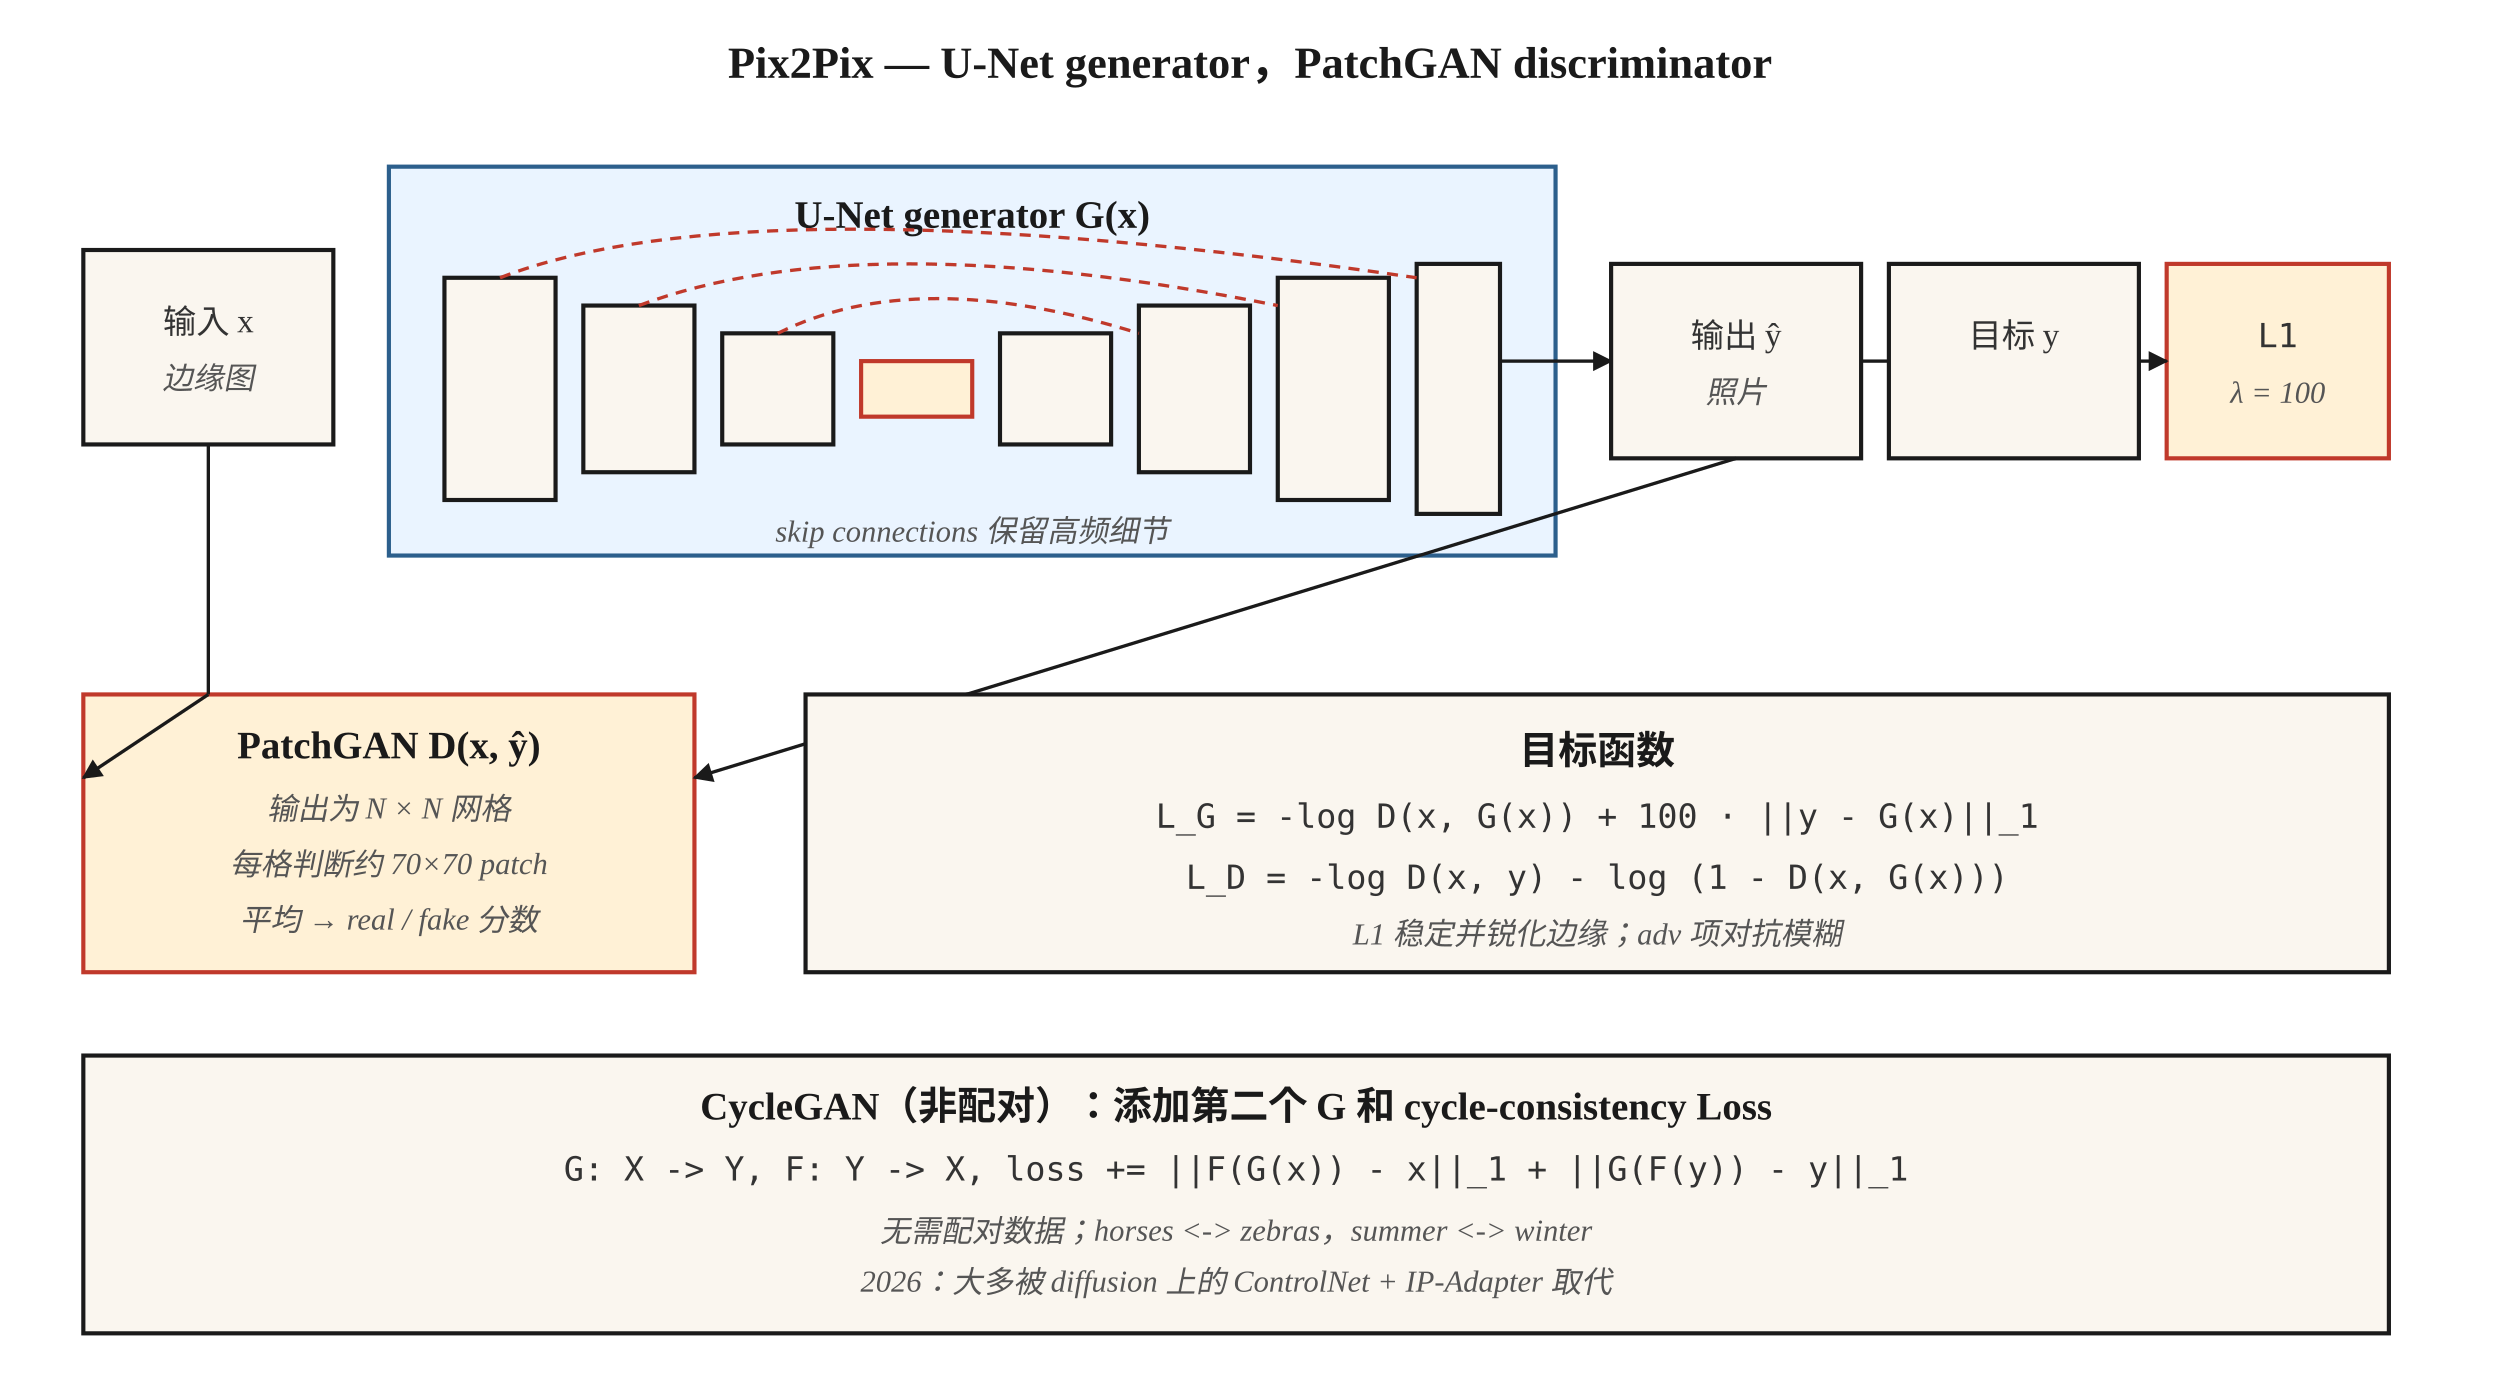
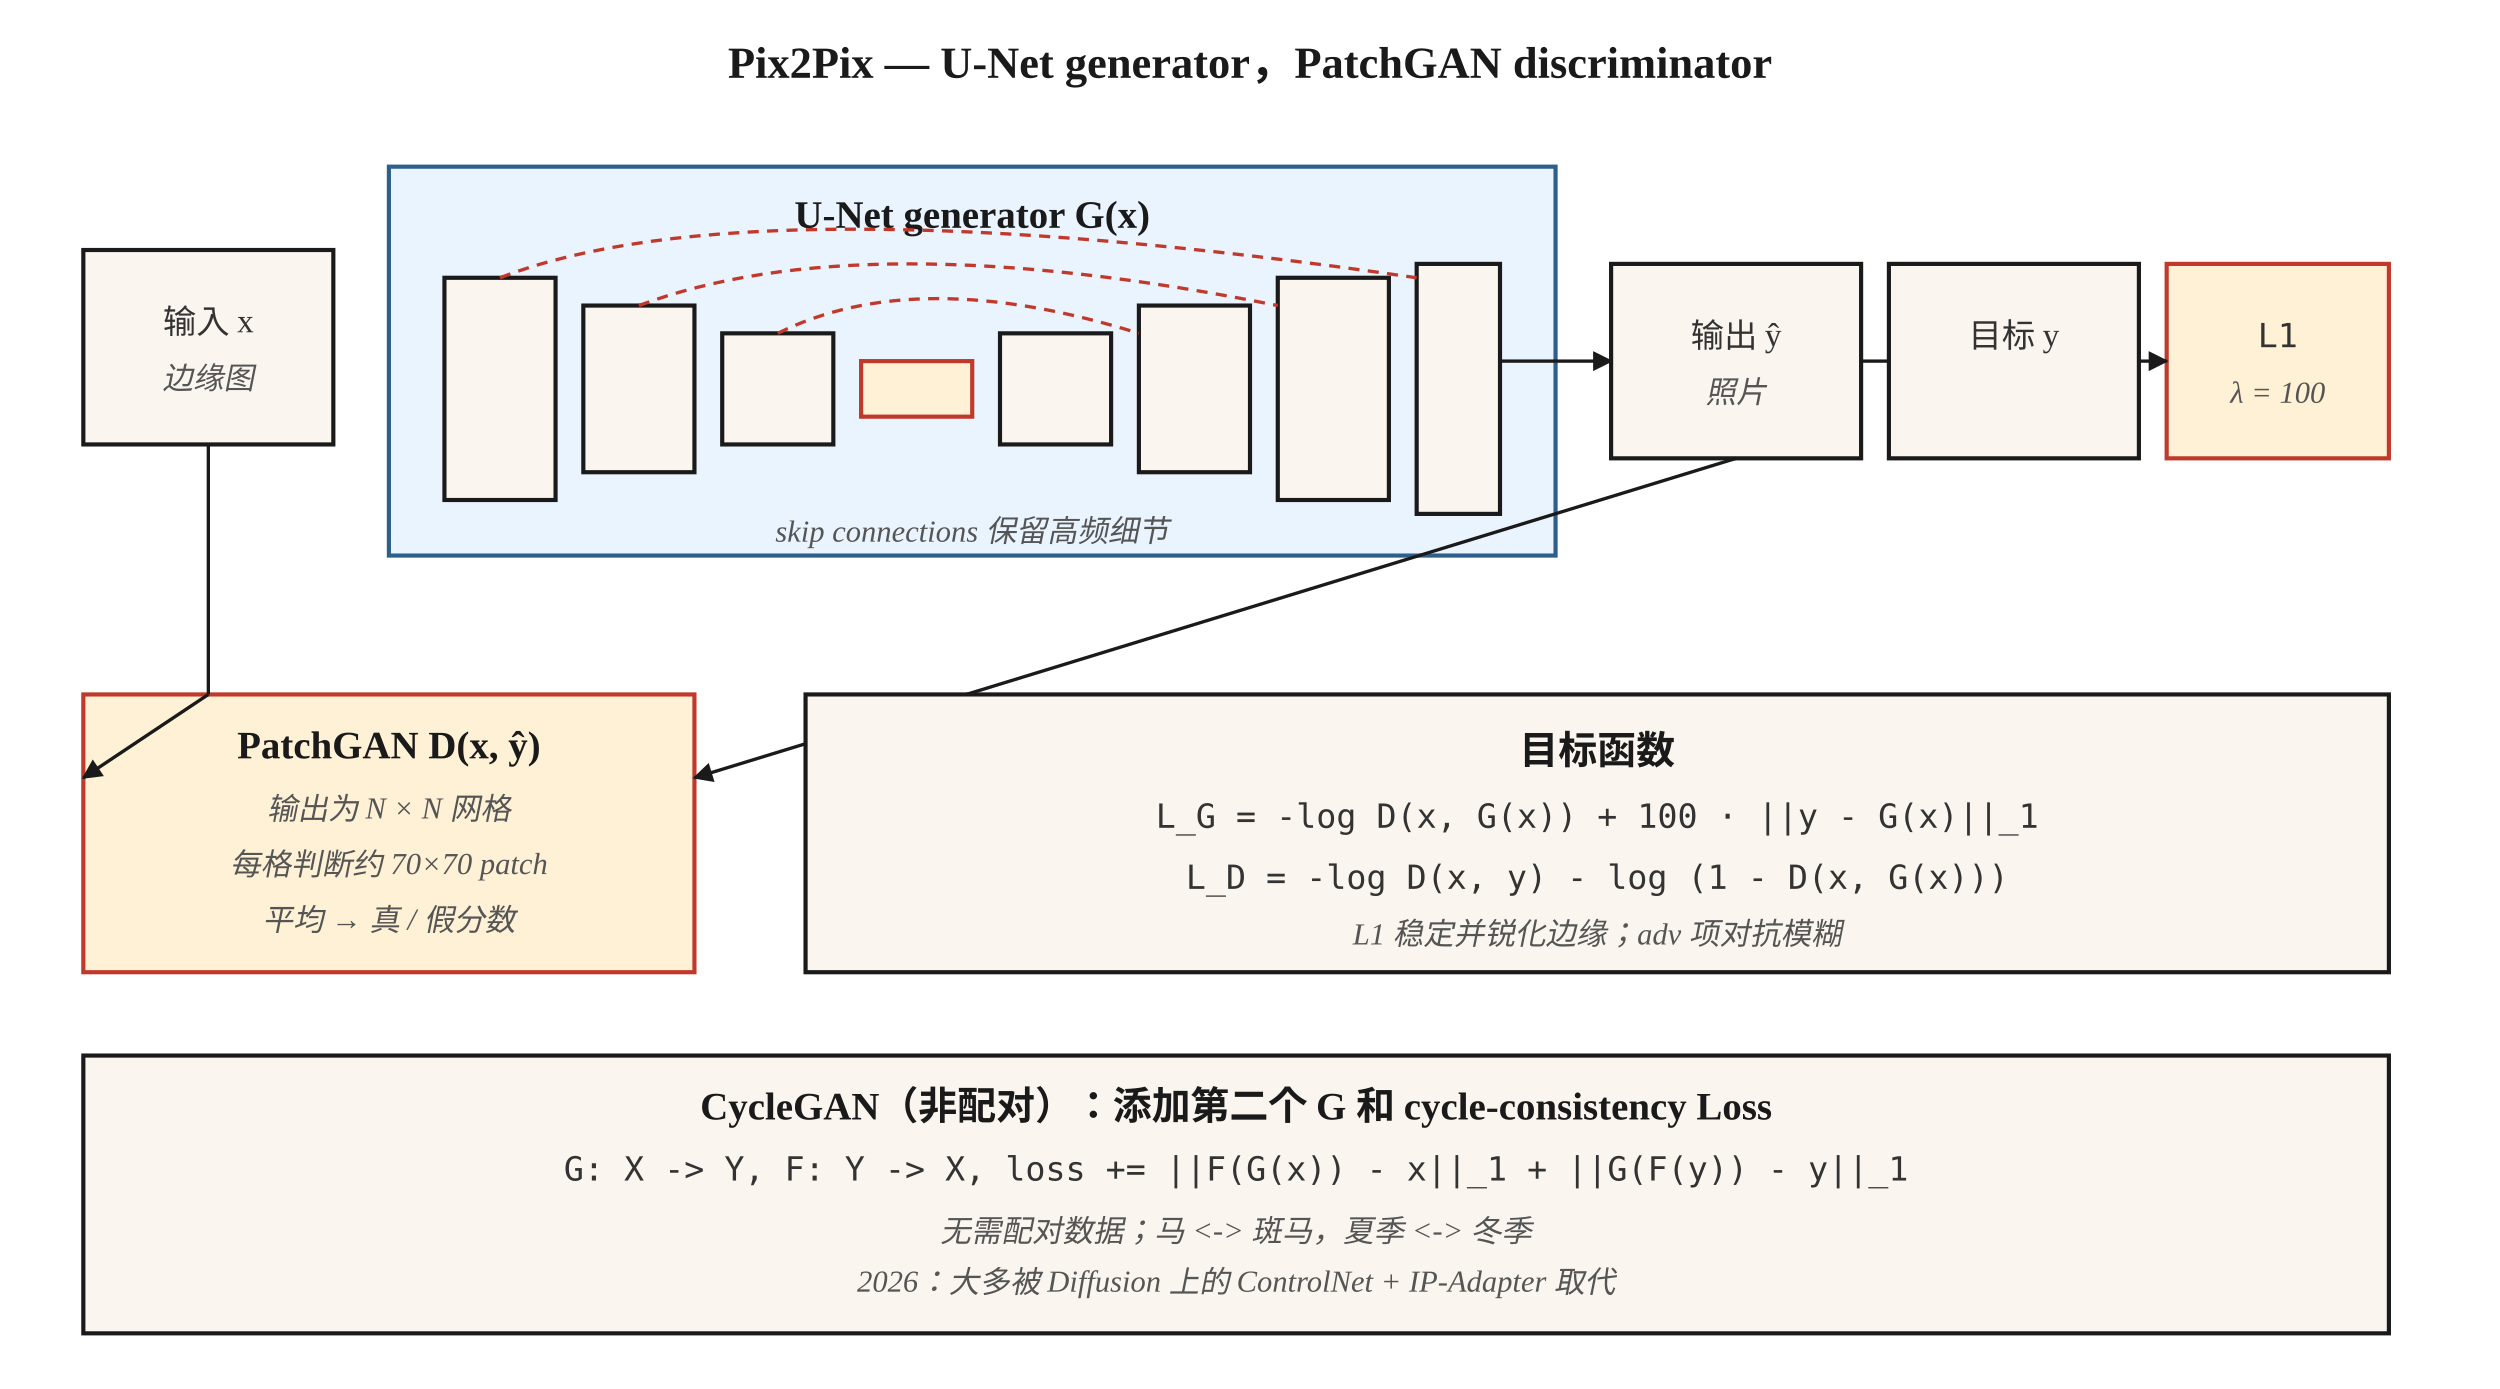
<svg xmlns="http://www.w3.org/2000/svg" viewBox="0 0 900 500" font-family="Georgia, 'Times New Roman', serif">
  <defs>
    <marker id="arrow" viewBox="0 0 10 10" refX="9" refY="5" markerWidth="6" markerHeight="6" orient="auto">
      <path d="M0,0 L10,5 L0,10 z" fill="#1a1a1a" />
    </marker>
    <style>
      .box { fill: #faf6ef; stroke: #1a1a1a; stroke-width: 1.5; }
      .hot { fill: #fff1d6; stroke: #c0392b; stroke-width: 1.5; }
      .cold { fill: #eaf4ff; stroke: #2c5f8c; stroke-width: 1.5; }
      .label { font-size: 14px; font-weight: 600; fill: #1a1a1a; }
      .content { font-size: 12px; fill: #333; }
      .mono { font-size: 12px; fill: #333; font-family: 'Menlo', monospace; }
      .caption { font-size: 11px; fill: #555; font-style: italic; }
      .title { font-size: 16px; font-weight: 700; fill: #1a1a1a; }
    </style>
  </defs>
  <text x="450" y="28" text-anchor="middle" class="title">Pix2Pix — U-Net generator，PatchGAN discriminator</text>
  <rect x="30" y="90" width="90" height="70" class="box" />
  <text x="75" y="120" text-anchor="middle" class="content">输入 x</text>
  <text x="75" y="140" text-anchor="middle" class="caption">边缘图</text>
  <rect x="140" y="60" width="420" height="140" class="cold" />
-   <text x="350" y="82" text-anchor="middle" class="label">U-Net generator  G(x)</text>
+   <text x="350" y="82" text-anchor="middle" class="label">U-Net generator G(x)</text>
  <rect x="160" y="100" width="40" height="80" class="box" />
  <rect x="210" y="110" width="40" height="60" class="box" />
  <rect x="260" y="120" width="40" height="40" class="box" />
  <rect x="310" y="130" width="40" height="20" class="hot" />
  <rect x="360" y="120" width="40" height="40" class="box" />
  <rect x="410" y="110" width="40" height="60" class="box" />
  <rect x="460" y="100" width="40" height="80" class="box" />
  <rect x="510" y="95" width="30" height="90" class="box" />
  <path d="M 180,100 Q 270,65 510,100" fill="none" stroke="#c0392b" stroke-width="1.2" stroke-dasharray="4,3" />
  <path d="M 230,110 Q 310,80 460,110" fill="none" stroke="#c0392b" stroke-width="1.2" stroke-dasharray="4,3" />
  <path d="M 280,120 Q 330,95 410,120" fill="none" stroke="#c0392b" stroke-width="1.2" stroke-dasharray="4,3" />
  <text x="350" y="195" text-anchor="middle" class="caption">skip connections 保留高频细节</text>
  <line x1="540" y1="130" x2="580" y2="130" stroke="#1a1a1a" stroke-width="1.2" marker-end="url(#arrow)" />
  <rect x="580" y="95" width="90" height="70" class="box" />
  <text x="625" y="125" text-anchor="middle" class="content">输出 ŷ</text>
  <text x="625" y="145" text-anchor="middle" class="caption">照片</text>
  <rect x="680" y="95" width="90" height="70" class="box" />
  <text x="725" y="125" text-anchor="middle" class="content">目标 y</text>
  <rect x="780" y="95" width="80" height="70" class="hot" />
  <text x="820" y="125" text-anchor="middle" class="mono">L1</text>
  <text x="820" y="145" text-anchor="middle" class="caption">λ = 100</text>
  <line x1="670" y1="130" x2="680" y2="130" stroke="#1a1a1a" stroke-width="1.2" />
  <line x1="770" y1="130" x2="780" y2="130" stroke="#1a1a1a" stroke-width="1.2" marker-end="url(#arrow)" />
  <rect x="30" y="250" width="220" height="100" class="hot" />
  <text x="140" y="273" text-anchor="middle" class="label">PatchGAN D(x, ŷ)</text>
  <text x="140" y="295" text-anchor="middle" class="caption">输出为 N × N 网格</text>
  <text x="140" y="315" text-anchor="middle" class="caption">每格判断约 70×70 patch</text>
-   <text x="140" y="335" text-anchor="middle" class="caption">平均 → real / fake 分数</text>
+   <text x="140" y="335" text-anchor="middle" class="caption">平均 → 真 / 假分数</text>
  <line x1="75" y1="160" x2="75" y2="250" stroke="#1a1a1a" stroke-width="1.2" />
  <line x1="75" y1="250" x2="30" y2="280" stroke="#1a1a1a" stroke-width="1.2" marker-end="url(#arrow)" />
  <line x1="625" y1="165" x2="250" y2="280" stroke="#1a1a1a" stroke-width="1.2" marker-end="url(#arrow)" />
  <rect x="290" y="250" width="570" height="100" class="box" />
  <text x="575" y="275" text-anchor="middle" class="label">目标函数</text>
  <text x="575" y="298" text-anchor="middle" class="mono">L_G = -log D(x, G(x)) + 100 · ||y - G(x)||_1</text>
  <text x="575" y="320" text-anchor="middle" class="mono">L_D = -log D(x, y) - log (1 - D(x, G(x)))</text>
  <text x="575" y="340" text-anchor="middle" class="caption">L1 稳定并锐化边缘；adv 项对抗模糊</text>
  <rect x="30" y="380" width="830" height="100" class="box" />
  <text x="445" y="403" text-anchor="middle" class="label">CycleGAN（非配对）：添加第二个 G 和 cycle-consistency Loss</text>
  <text x="445" y="425" text-anchor="middle" class="mono">G: X -&gt; Y,  F: Y -&gt; X,  loss += ||F(G(x)) - x||_1 + ||G(F(y)) - y||_1</text>
-   <text x="445" y="447" text-anchor="middle" class="caption">无需配对数据；horses &lt;-&gt; zebras，summer &lt;-&gt; winter</text>
-   <text x="445" y="465" text-anchor="middle" class="caption">2026：大多被 diffusion 上的 ControlNet + IP-Adapter 取代</text>
+   <text x="445" y="447" text-anchor="middle" class="caption">无需配对数据；马 &lt;-&gt; 斑马，夏季 &lt;-&gt; 冬季</text>
+   <text x="445" y="465" text-anchor="middle" class="caption">2026：大多被 Diffusion 上的 ControlNet + IP-Adapter 取代</text>
</svg>
